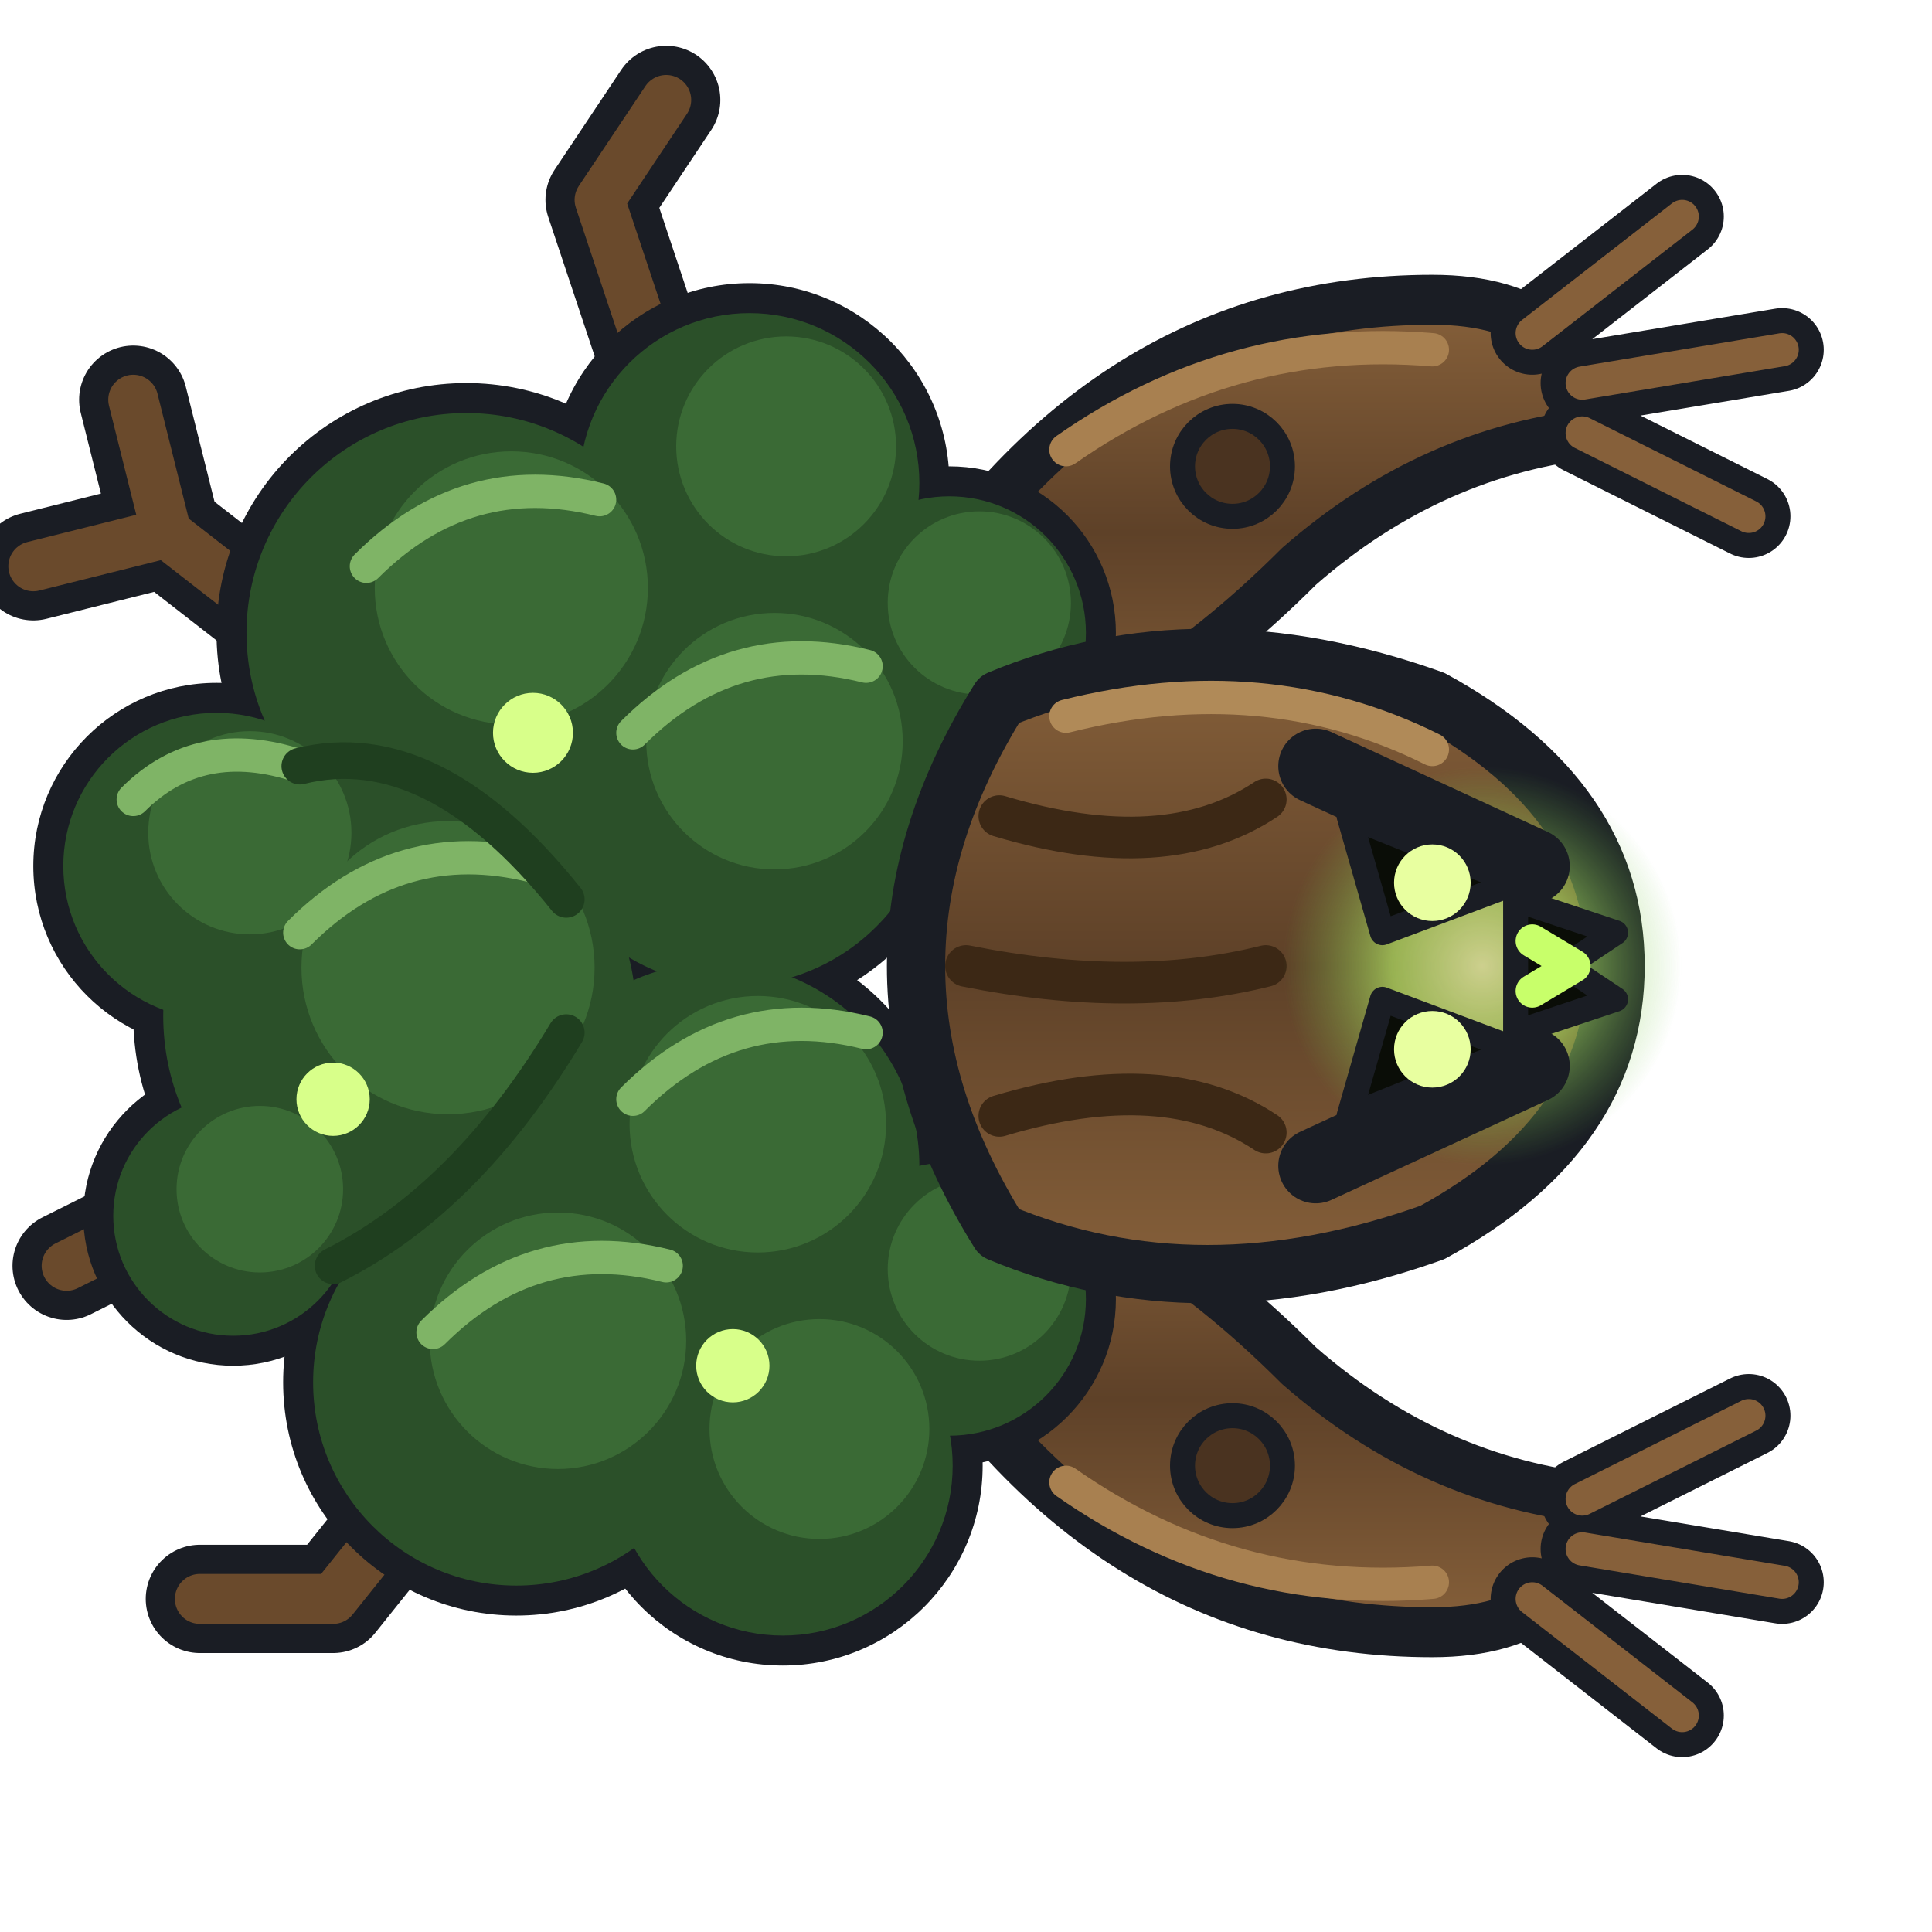
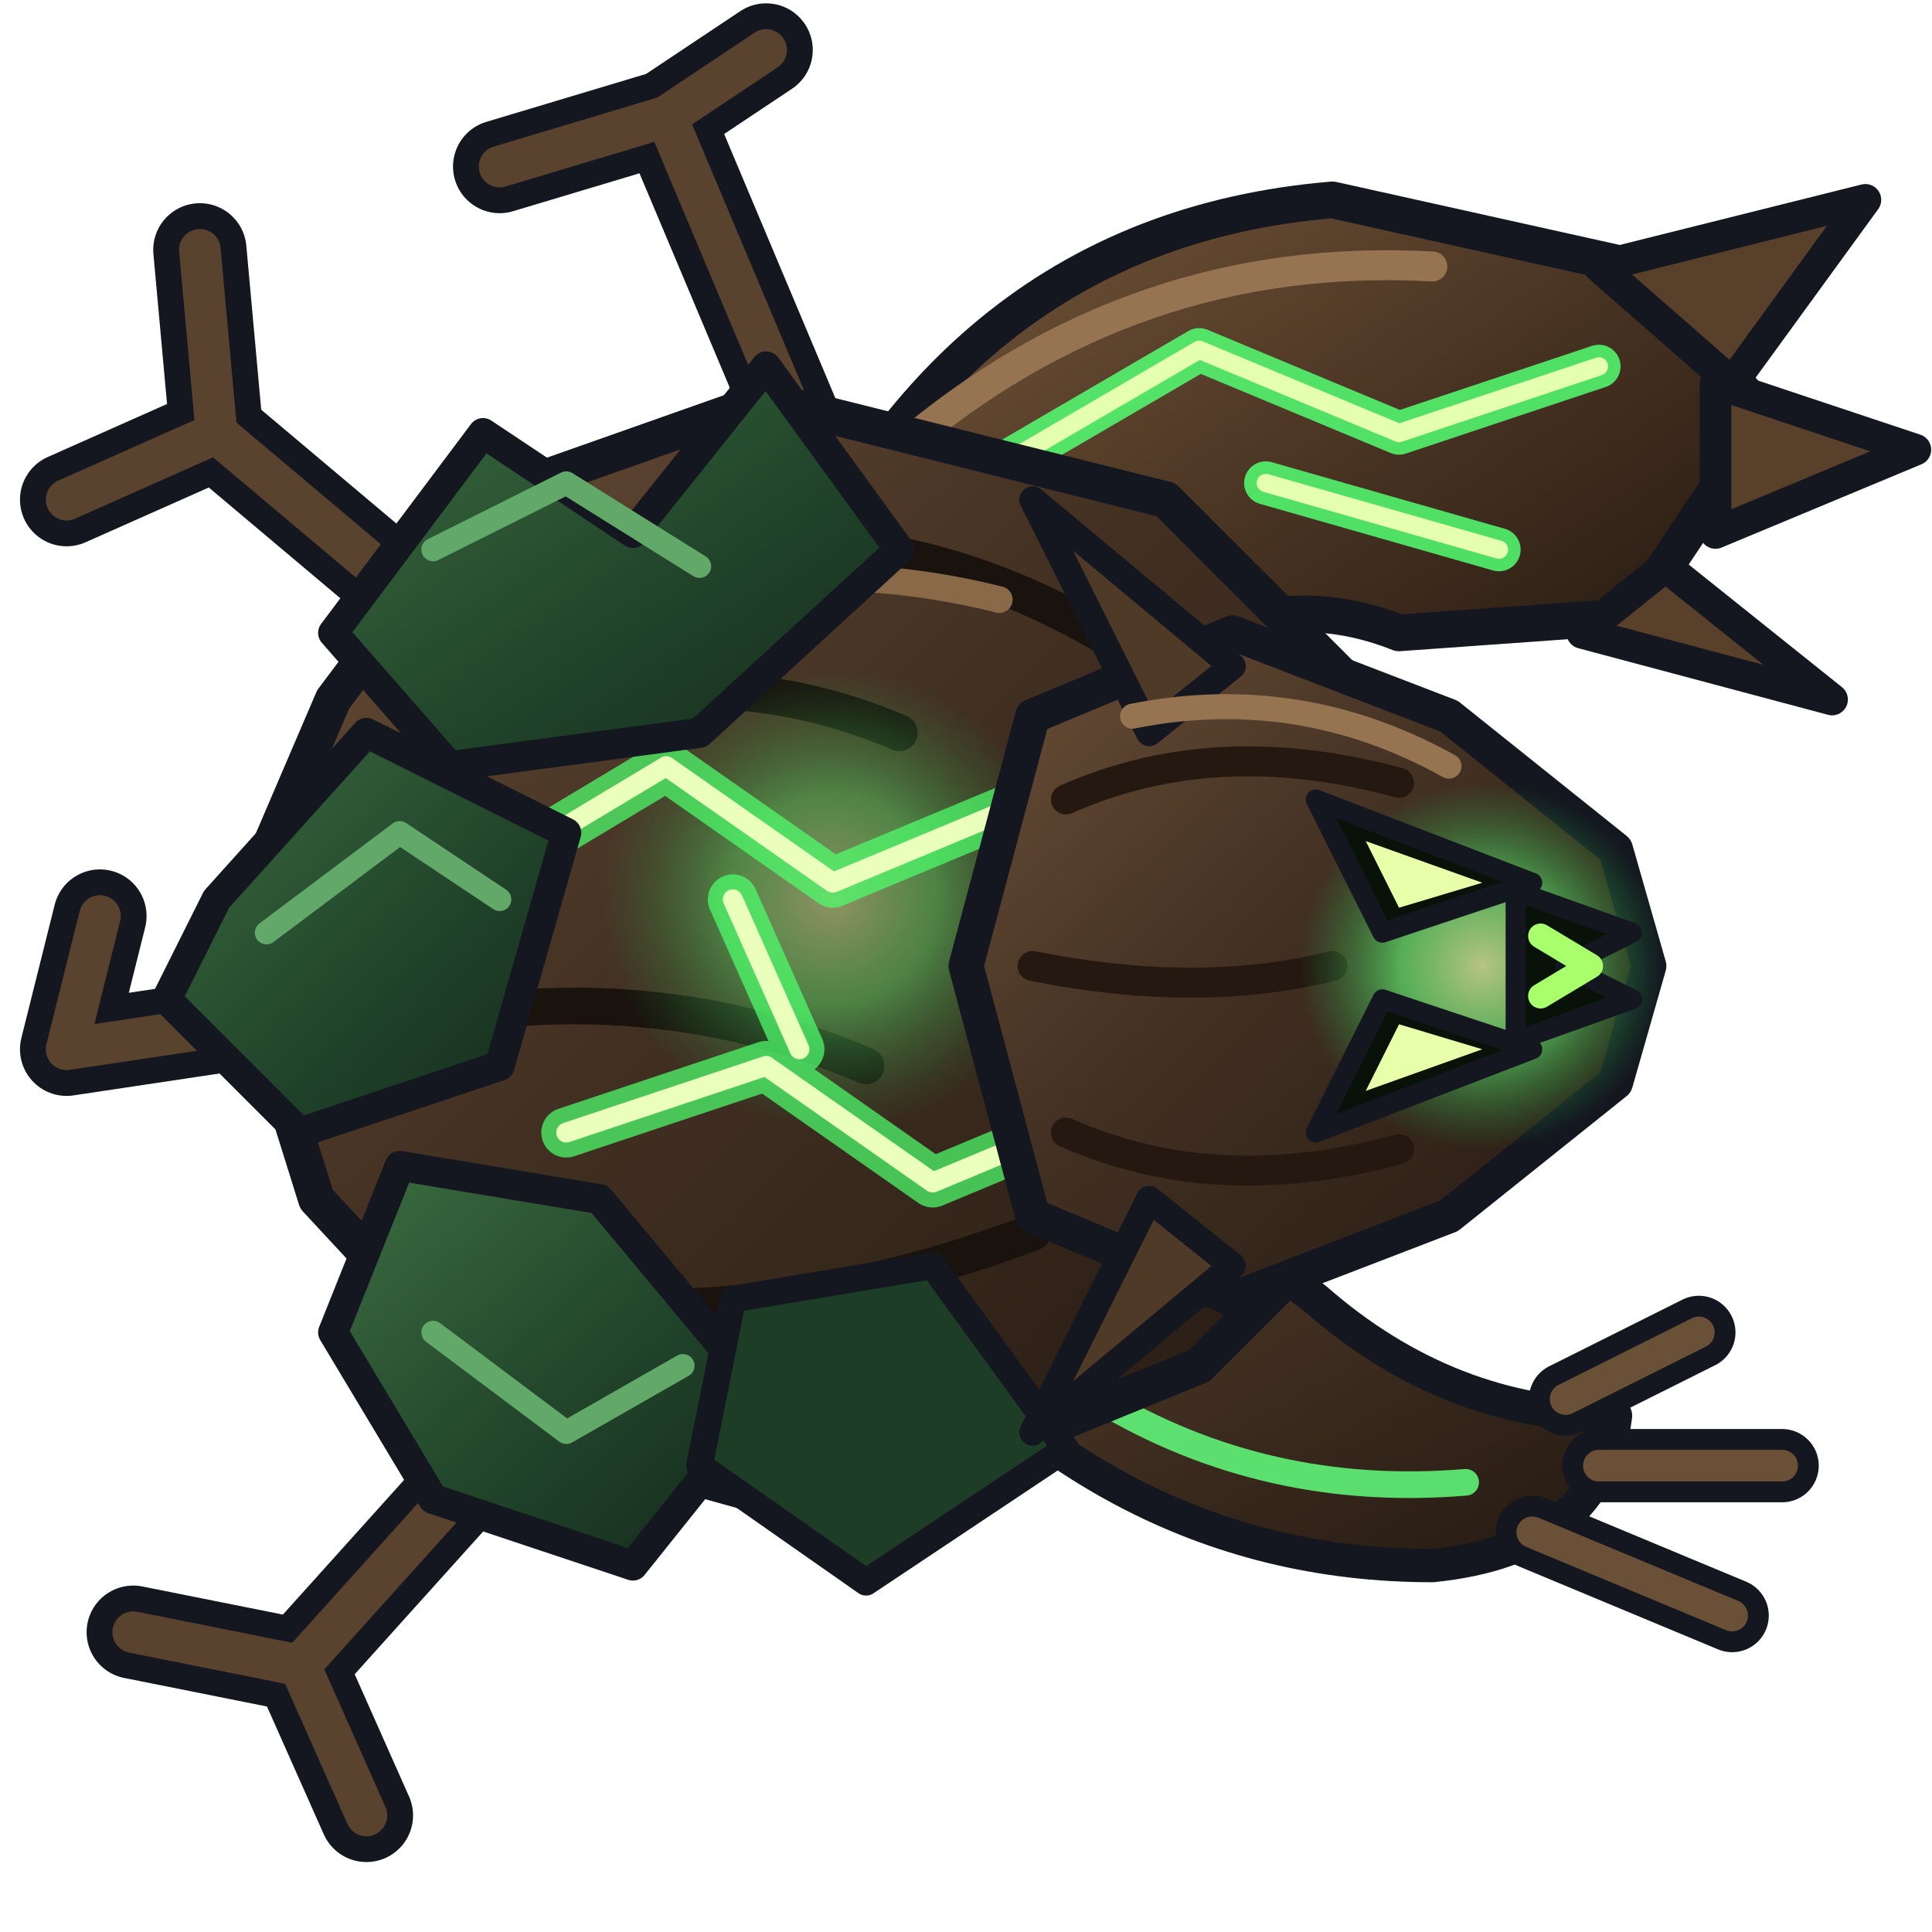
<svg xmlns="http://www.w3.org/2000/svg" width="116" height="116" viewBox="0 0 116 116">
  <defs>
-     <radialGradient id="glow">
-       <stop offset="0" stop-color="#f2ffb0" />
-       <stop offset="0.45" stop-color="#b9f26a" stop-opacity="0.85" />
-       <stop offset="1" stop-color="#6fbf4a" stop-opacity="0" />
+     <linearGradient id="mk_bark" x1="0" y1="0" x2="1" y2="1">
+       <stop offset="0" stop-color="#6b5038" />
+       <stop offset="0.45" stop-color="#423022" />
+       <stop offset="1" stop-color="#241912" />
+     </linearGradient>
+     <linearGradient id="mk_claw" x1="0" y1="0" x2="1" y2="0.8">
+       <stop offset="0" stop-color="#7c5c3e" />
+       <stop offset="0.55" stop-color="#4c3624" />
+       <stop offset="1" stop-color="#261a12" />
+     </linearGradient>
+     <linearGradient id="mk_moss" x1="0" y1="0" x2="1" y2="1">
+       <stop offset="0" stop-color="#3c6e41" />
+       <stop offset="0.55" stop-color="#22452b" />
+       <stop offset="1" stop-color="#13291b" />
+     </linearGradient>
+     <radialGradient id="mk_sap">
+       <stop offset="0" stop-color="#e8ffad" />
+       <stop offset="0.45" stop-color="#66ff7a" stop-opacity="0.85" />
+       <stop offset="1" stop-color="#1cb54e" stop-opacity="0" />
    </radialGradient>
-     <linearGradient id="bark" x1="0" y1="0" x2="0" y2="1">
-       <stop offset="0" stop-color="#86603a" />
-       <stop offset="0.5" stop-color="#5e4128" />
-       <stop offset="1" stop-color="#86603a" />
-     </linearGradient>
  </defs>
  <g transform="translate(58 58)">
-     <path d="M -30 -12 L -48 -26 L -56 -24 M -48 -26 L -50 -34 M -22 18 L -38 38 L -46 38 M -38 10 L -54 18 M -16 -28 L -22 -46 L -18 -52" fill="none" stroke="#1a1d24" stroke-width="6.5" stroke-linecap="round" stroke-linejoin="round" />
-     <path d="M -30 -12 L -48 -26 L -56 -24 M -48 -26 L -50 -34 M -22 18 L -38 38 L -46 38 M -38 10 L -54 18 M -16 -28 L -22 -46 L -18 -52" fill="none" stroke="#6a4a2c" stroke-width="3" stroke-linecap="round" stroke-linejoin="round" />
-     <g stroke="#1a1d24" stroke-linejoin="round" stroke-linecap="round">
-       <path d="M -4 -20 Q 8 -40 28 -40 Q 37 -40 38 -32 Q 28 -31 20 -24 Q 10 -14 0 -12 Z" fill="url(#bark)" stroke-width="3" />
-       <path d="M -4 20 Q 8 40 28 40 Q 37 40 38 32 Q 28 31 20 24 Q 10 14 0 12 Z" fill="url(#bark)" stroke-width="3" />
-       <path d="M 34 -38 L 43 -45 M 37 -35 L 49 -37 M 37 -32 L 47 -27 M 34 38 L 43 45 M 37 35 L 49 37 M 37 32 L 47 27" fill="none" stroke-width="5" />
-     </g>
-     <path d="M 34 -38 L 43 -45 M 37 -35 L 49 -37 M 37 -32 L 47 -27 M 34 38 L 43 45 M 37 35 L 49 37 M 37 32 L 47 27" fill="none" stroke="#86603a" stroke-width="2" stroke-linecap="round" />
-     <path d="M 6 -31 Q 16 -38 28 -37 M 6 31 Q 16 38 28 37" fill="none" stroke="#a88050" stroke-width="2" stroke-linecap="round" />
-     <circle cx="16" cy="-30" r="3" fill="#4a3320" stroke="#1a1d24" stroke-width="1.5" />
-     <circle cx="16" cy="30" r="3" fill="#4a3320" stroke="#1a1d24" stroke-width="1.5" />
-     <g fill="#1a1d24">
-       <circle cx="-30" cy="-20" r="15" />
-       <circle cx="-34" cy="3" r="16" />
-       <circle cx="-27" cy="25" r="14" />
-       <circle cx="-13" cy="-29" r="12" />
-       <circle cx="-11" cy="30" r="12" />
-       <circle cx="-14" cy="-11" r="14" />
-       <circle cx="-15" cy="12" r="14" />
-       <circle cx="-45" cy="-6" r="11" />
-       <circle cx="-44" cy="15" r="9" />
-       <circle cx="-1" cy="-20" r="10" />
-       <circle cx="-1" cy="20" r="10" />
-     </g>
-     <g fill="#2b5029">
-       <circle cx="-30" cy="-20" r="13.2" />
-       <circle cx="-34" cy="3" r="14.2" />
-       <circle cx="-27" cy="25" r="12.2" />
-       <circle cx="-13" cy="-29" r="10.2" />
-       <circle cx="-11" cy="30" r="10.2" />
-       <circle cx="-14" cy="-11" r="12.2" />
-       <circle cx="-15" cy="12" r="12.2" />
-       <circle cx="-45" cy="-6" r="9.2" />
-       <circle cx="-44" cy="15" r="7.2" />
-       <circle cx="-1" cy="-20" r="8.2" />
-       <circle cx="-1" cy="20" r="8.2" />
-     </g>
-     <g fill="#3a6a35">
-       <circle cx="-27.3" cy="-22.7" r="8.2" />
-       <circle cx="-31.1" cy="0.1" r="8.8" />
-       <circle cx="-24.5" cy="22.5" r="7.7" />
-       <circle cx="-10.8" cy="-31.2" r="6.6" />
-       <circle cx="-8.8" cy="27.8" r="6.6" />
-       <circle cx="-11.5" cy="-13.5" r="7.7" />
-       <circle cx="-12.5" cy="9.5" r="7.7" />
-       <circle cx="-43.0" cy="-8.0" r="6.1" />
-       <circle cx="-42.4" cy="13.4" r="5.0" />
-       <circle cx="0.8" cy="-21.8" r="5.5" />
-       <circle cx="0.8" cy="18.2" r="5.5" />
-     </g>
-     <path d="M -36 -24 Q -30 -30 -22 -28 M -40 -2 Q -34 -8 -26 -6 M -32 22 Q -26 16 -18 18 M -20 -14 Q -14 -20 -6 -18 M -20 8 Q -14 2 -6 4 M -50 -10 Q -46 -14 -40 -12" fill="none" stroke="#7fb466" stroke-width="2" stroke-linecap="round" />
-     <path d="M -24 -4 Q -32 -14 -40 -12 M -24 4 Q -30 14 -38 18" fill="none" stroke="#1f3f1f" stroke-width="2.2" stroke-linecap="round" />
-     <circle cx="-26" cy="-14" r="2.4" fill="#d8ff8a" />
-     <circle cx="-38" cy="8" r="2.2" fill="#d8ff8a" />
-     <circle cx="-14" cy="24" r="2.2" fill="#d8ff8a" />
-     <path d="M 2 -16 Q 14 -21 28 -16 Q 39 -10 39 0 Q 39 10 28 16 Q 14 21 2 16 Q -3 8 -3 0 Q -3 -8 2 -16 Z" fill="url(#bark)" stroke="#1a1d24" stroke-width="3.5" stroke-linejoin="round" />
-     <path d="M 2 -9 Q 12 -6 18 -10 M 0 0 Q 10 2 18 0 M 2 9 Q 12 6 18 10" fill="none" stroke="#3c2815" stroke-width="2.5" stroke-linecap="round" />
-     <path d="M 6 -15 Q 18 -18 28 -13" fill="none" stroke="#b08a58" stroke-width="2" stroke-linecap="round" />
-     <circle cx="31" cy="0" r="12" fill="url(#glow)" opacity="0.75" />
-     <path d="M 21 -12 L 34 -6 M 21 12 L 34 6" stroke="#1a1d24" stroke-width="4.5" stroke-linecap="round" />
-     <path d="M 23 -9 L 33 -5 L 25 -2 Z M 23 9 L 33 5 L 25 2 Z" fill="#0a0d07" stroke="#1a1d24" stroke-width="1.5" stroke-linejoin="round" />
-     <circle cx="28" cy="-5" r="2.3" fill="#e8ffa0" />
-     <circle cx="28" cy="5" r="2.3" fill="#e8ffa0" />
-     <path d="M 33 -4 L 39 -2 L 36 0 L 39 2 L 33 4 Z" fill="#0a0d07" stroke="#1a1d24" stroke-width="1.5" stroke-linejoin="round" />
-     <path d="M 34 -1.5 L 36.5 0 L 34 1.5" fill="none" stroke="#c8ff6a" stroke-width="2" stroke-linecap="round" stroke-linejoin="round" />
+     <path d="M -26 -16 L -45 -32 L -54 -28 M -45 -32 L -46 -43 M -34 2 L -54 5 L -52 -3 M -22 22 L -40 42 L -50 40 M -40 42 L -36 51 M -10 -32 L -18 -51 L -12 -55 M -18 -51 L -28 -48" fill="none" stroke="#14171f" stroke-width="5.6" stroke-linecap="round" stroke-linejoin="round" />
+     <path d="M -26 -16 L -45 -32 L -54 -28 M -45 -32 L -46 -43 M -34 2 L -54 5 L -52 -3 M -22 22 L -40 42 L -50 40 M -40 42 L -36 51 M -10 -32 L -18 -51 L -12 -55 M -18 -51 L -28 -48" fill="none" stroke="#59422e" stroke-width="2.5" stroke-linecap="round" stroke-linejoin="round" />
+     <path d="M -6 18 Q 8 36 28 36 Q 38 35 39 27 Q 29 27 21 20 Q 12 13 2 11 Z" fill="url(#mk_bark)" stroke="#14171f" stroke-width="2" stroke-linejoin="round" />
+     <path d="M 34 34 L 46 39 M 38 30 L 49 30 M 36 26 L 44 22" stroke="#14171f" stroke-width="4.4" stroke-linecap="round" />
+     <path d="M 34 34 L 46 39 M 38 30 L 49 30 M 36 26 L 44 22" stroke="#6b5038" stroke-width="1.9" stroke-linecap="round" />
+     <path d="M 8 26 Q 18 32 30 31" fill="none" stroke="#62ff7c" stroke-width="1.6" stroke-linecap="round" opacity="0.85" />
+     <path d="M -12 -18 Q -2 -44 22 -46 L 40 -42 L 48 -33 L 40 -21 L 26 -20 Q 16 -24 6 -14 Z" fill="url(#mk_claw)" stroke="#14171f" stroke-width="2.2" stroke-linejoin="round" />
+     <path d="M 38 -42 L 54 -46 L 46 -35 Z M 45 -35 L 57 -31 L 45 -26 Z M 42 -24 L 52 -16 L 37 -20 Z" fill="#59402b" stroke="#14171f" stroke-width="1.9" stroke-linejoin="round" />
+     <path d="M 2 -30 L 14 -37 L 26 -32 L 38 -36 M 18 -29 L 32 -25" fill="none" stroke="#52ff72" stroke-width="2.6" stroke-linecap="round" stroke-linejoin="round" opacity="0.85" />
+     <path d="M 2 -30 L 14 -37 L 26 -32 L 38 -36 M 18 -29 L 32 -25" fill="none" stroke="#e4ffb0" stroke-width="1.1" stroke-linecap="round" stroke-linejoin="round" />
+     <path d="M -4 -31 Q 10 -43 28 -42" fill="none" stroke="#967452" stroke-width="1.8" stroke-linecap="round" />
+     <path d="M -38 -16 L -44 -2 L -39 14 L -26 28 L -8 33 L 14 24 L 24 14 L 24 -16 L 12 -28 L -12 -34 L -29 -28 Z" fill="url(#mk_bark)" stroke="#14171f" stroke-width="2.2" stroke-linejoin="round" />
+     <path d="M -34 -12 Q -18 -20 -4 -14 M -36 4 Q -20 0 -6 6 M -26 20 Q -12 22 4 16 M -20 -24 Q -6 -28 8 -20" fill="none" stroke="#1a120d" stroke-width="2.2" stroke-linecap="round" />
+     <path d="M -30 -18 Q -14 -26 2 -22" fill="none" stroke="#8a6949" stroke-width="1.6" stroke-linecap="round" />
+     <circle cx="-8" cy="-4" r="14" fill="url(#mk_sap)" opacity="0.48" />
+     <path d="M -28 -6 L -18 -12 L -8 -5 L 4 -10 M -24 10 L -12 6 L -2 13 L 10 8 M -14 -4 L -10 5" fill="none" stroke="#4eff6c" stroke-width="3" stroke-linecap="round" stroke-linejoin="round" opacity="0.72" />
+     <path d="M -28 -6 L -18 -12 L -8 -5 L 4 -10 M -24 10 L -12 6 L -2 13 L 10 8 M -14 -4 L -10 5" fill="none" stroke="#ebffbd" stroke-width="1.2" stroke-linecap="round" stroke-linejoin="round" />
+     <path d="M -38 -20 L -29 -32 L -20 -26 L -12 -36 L -4 -25 L -16 -14 L -31 -12 Z" fill="url(#mk_moss)" stroke="#14171f" stroke-width="1.8" stroke-linejoin="round" />
+     <path d="M -45 -4 L -36 -14 L -24 -8 L -28 6 L -40 10 L -48 2 Z" fill="url(#mk_moss)" stroke="#14171f" stroke-width="1.8" stroke-linejoin="round" />
+     <path d="M -34 12 L -22 14 L -12 26 L -20 36 L -32 32 L -38 22 Z" fill="url(#mk_moss)" stroke="#14171f" stroke-width="1.8" stroke-linejoin="round" />
+     <path d="M -14 20 L -2 18 L 6 29 L -6 37 L -16 30 Z" fill="#1e3d26" stroke="#14171f" stroke-width="1.6" stroke-linejoin="round" />
+     <path d="M -32 -25 L -24 -29 L -16 -24 M -42 -2 L -34 -8 L -28 -4 M -32 22 L -24 28 L -17 24" fill="none" stroke="#62a869" stroke-width="1.4" stroke-linecap="round" stroke-linejoin="round" />
+     <path d="M 4 -15 L 16 -20 L 29 -15 L 39 -7 L 41 0 L 39 7 L 29 15 L 16 20 L 4 15 L 0 0 Z" fill="url(#mk_bark)" stroke="#14171f" stroke-width="2.1" stroke-linejoin="round" />
+     <path d="M 16 -18 L 4 -28 L 11 -14 Z M 16 18 L 4 28 L 11 14 Z" fill="#4f3927" stroke="#14171f" stroke-width="1.6" stroke-linejoin="round" />
+     <path d="M 6 -10 Q 15 -14 26 -11 M 4 0 Q 14 2 22 0 M 6 10 Q 15 14 26 11" fill="none" stroke="#241810" stroke-width="1.8" stroke-linecap="round" />
+     <path d="M 10 -15 Q 20 -17 29 -12" fill="none" stroke="#967452" stroke-width="1.5" stroke-linecap="round" />
+     <circle cx="31" cy="0" r="11" fill="url(#mk_sap)" opacity="0.72" />
+     <path d="M 21 -10 L 34 -5 L 25 -2 Z M 21 10 L 34 5 L 25 2 Z" fill="#091208" stroke="#14171f" stroke-width="1.2" stroke-linejoin="round" />
+     <path d="M 24 -7.5 L 31 -5 L 26 -3.5 Z M 24 7.5 L 31 5 L 26 3.5 Z" fill="#e6ffa8" />
+     <path d="M 33 -4.5 L 40 -2 L 36 0 L 40 2 L 33 4.5 Z" fill="#091208" stroke="#14171f" stroke-width="1.2" stroke-linejoin="round" />
+     <path d="M 34.5 -1.8 L 37.5 0 L 34.5 1.8" fill="none" stroke="#a8ff6b" stroke-width="1.5" stroke-linecap="round" stroke-linejoin="round" />
  </g>
</svg>
